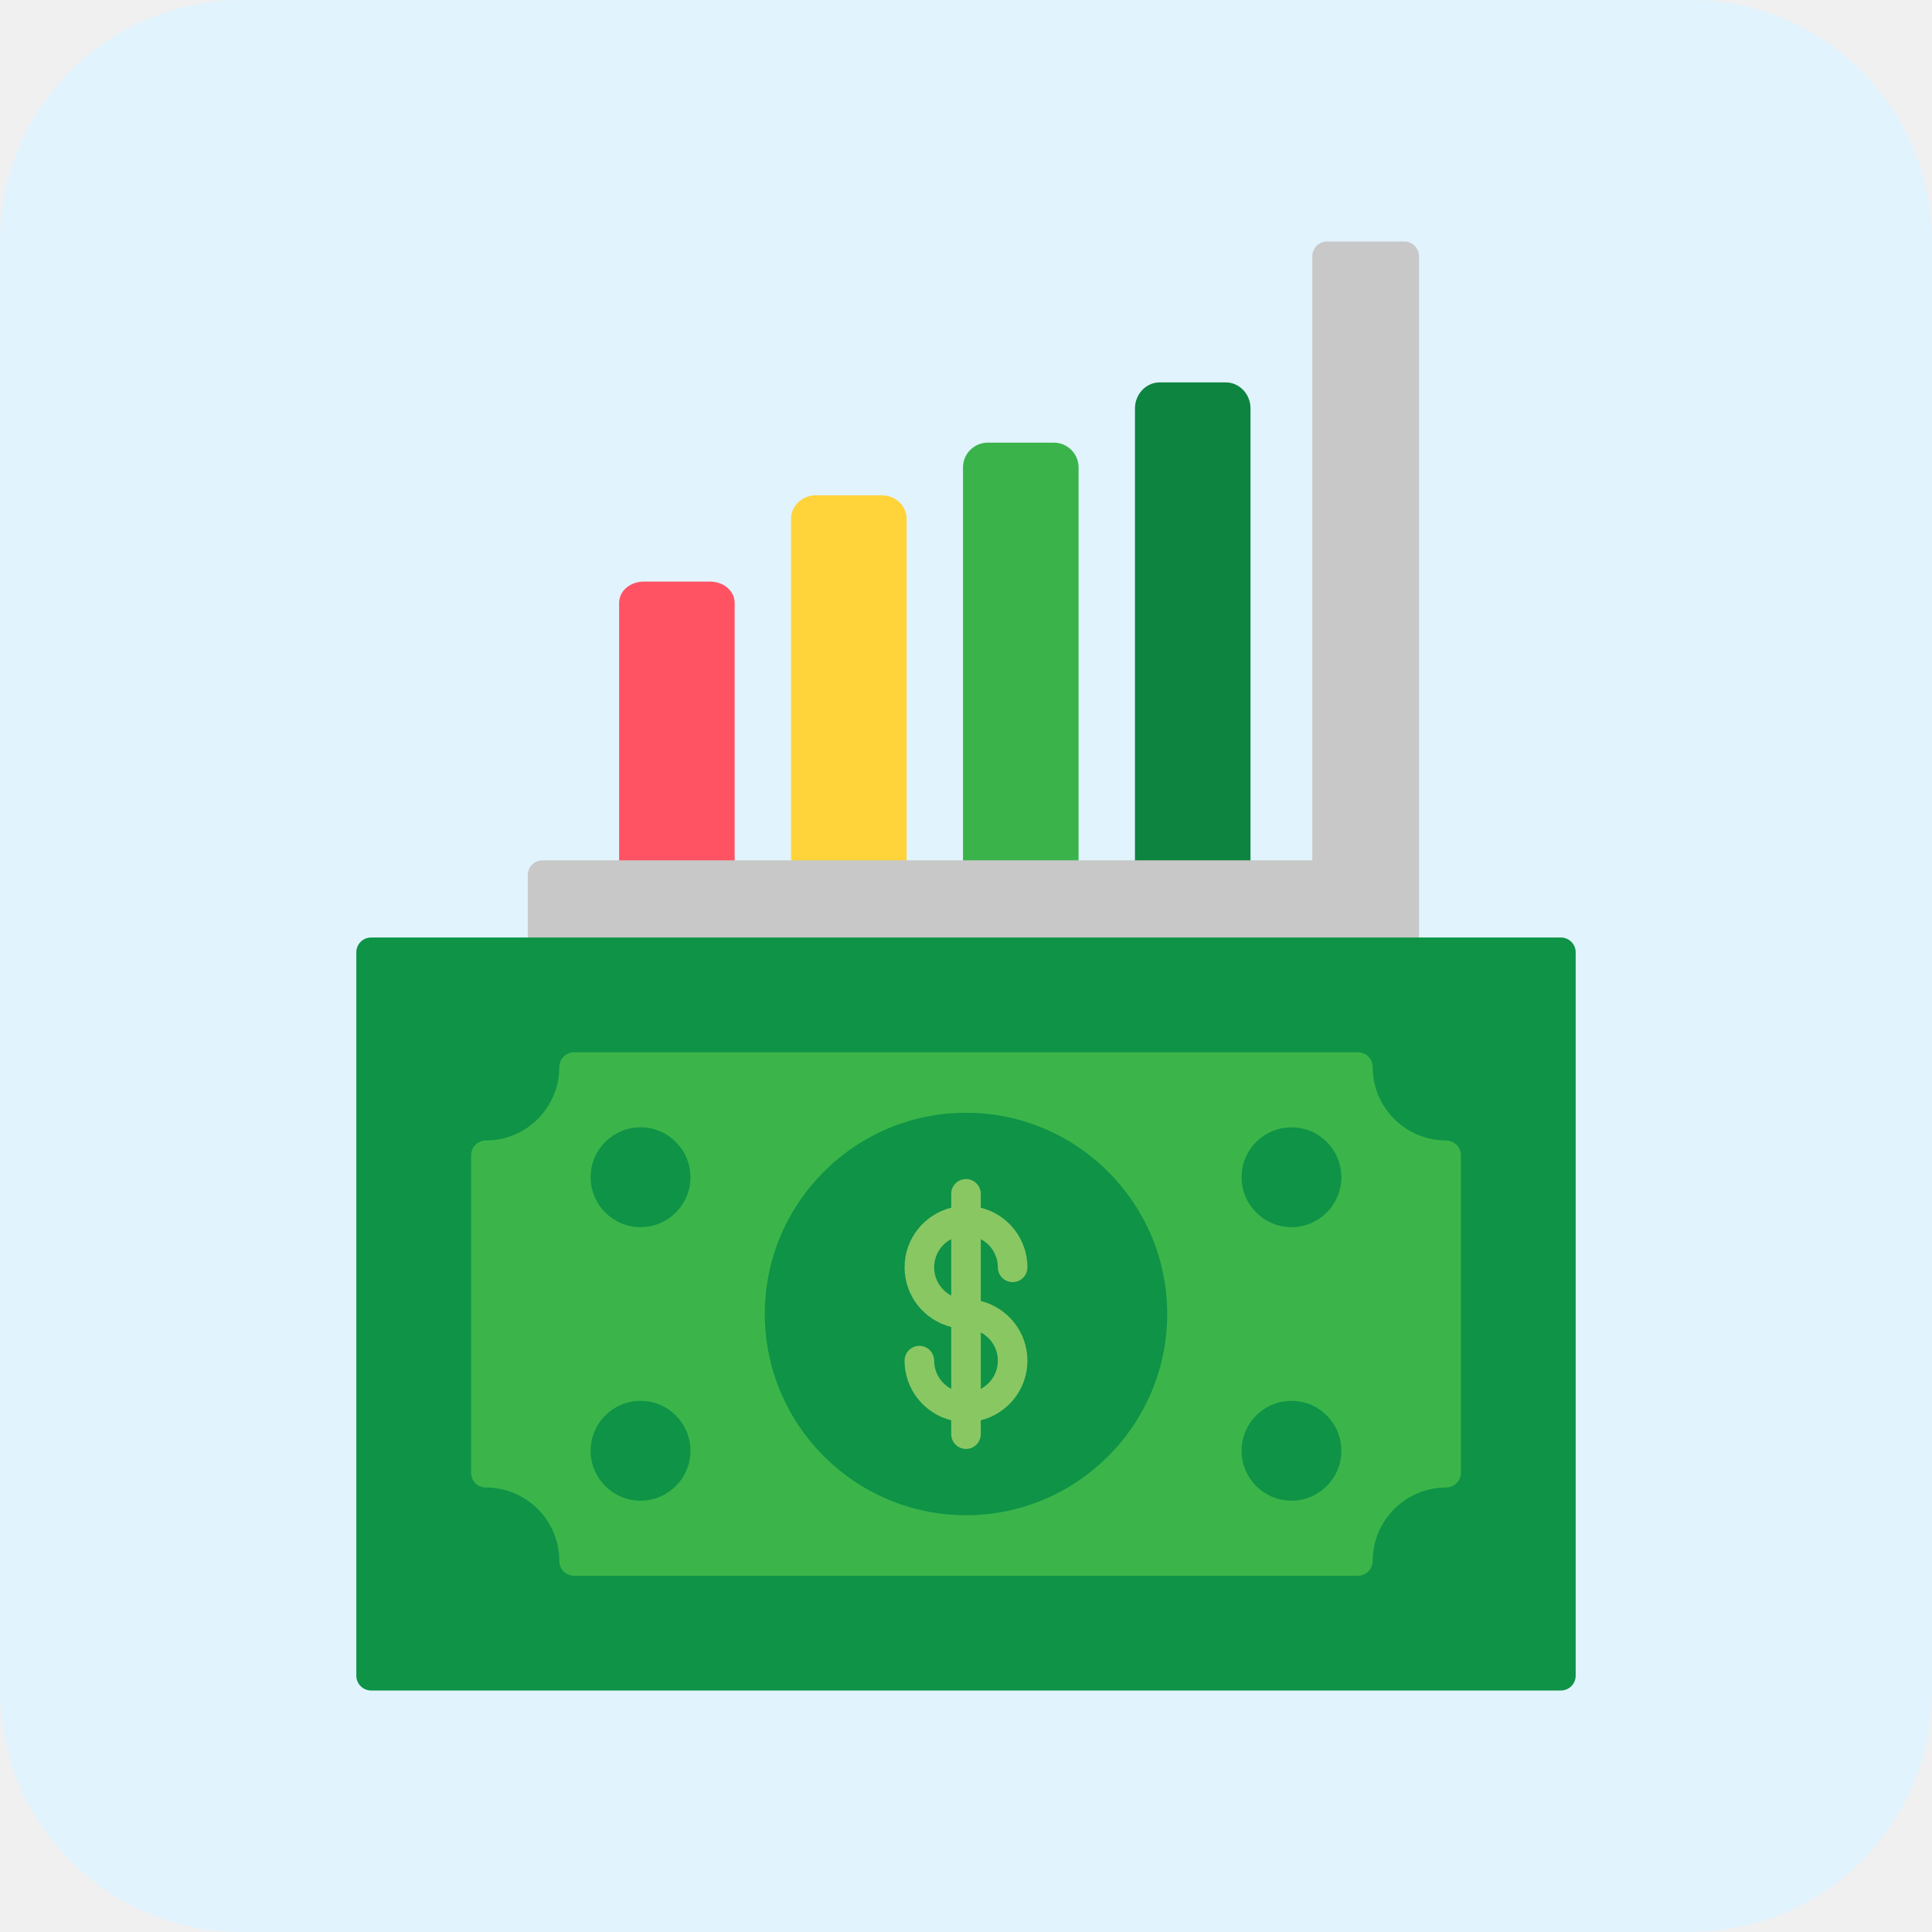
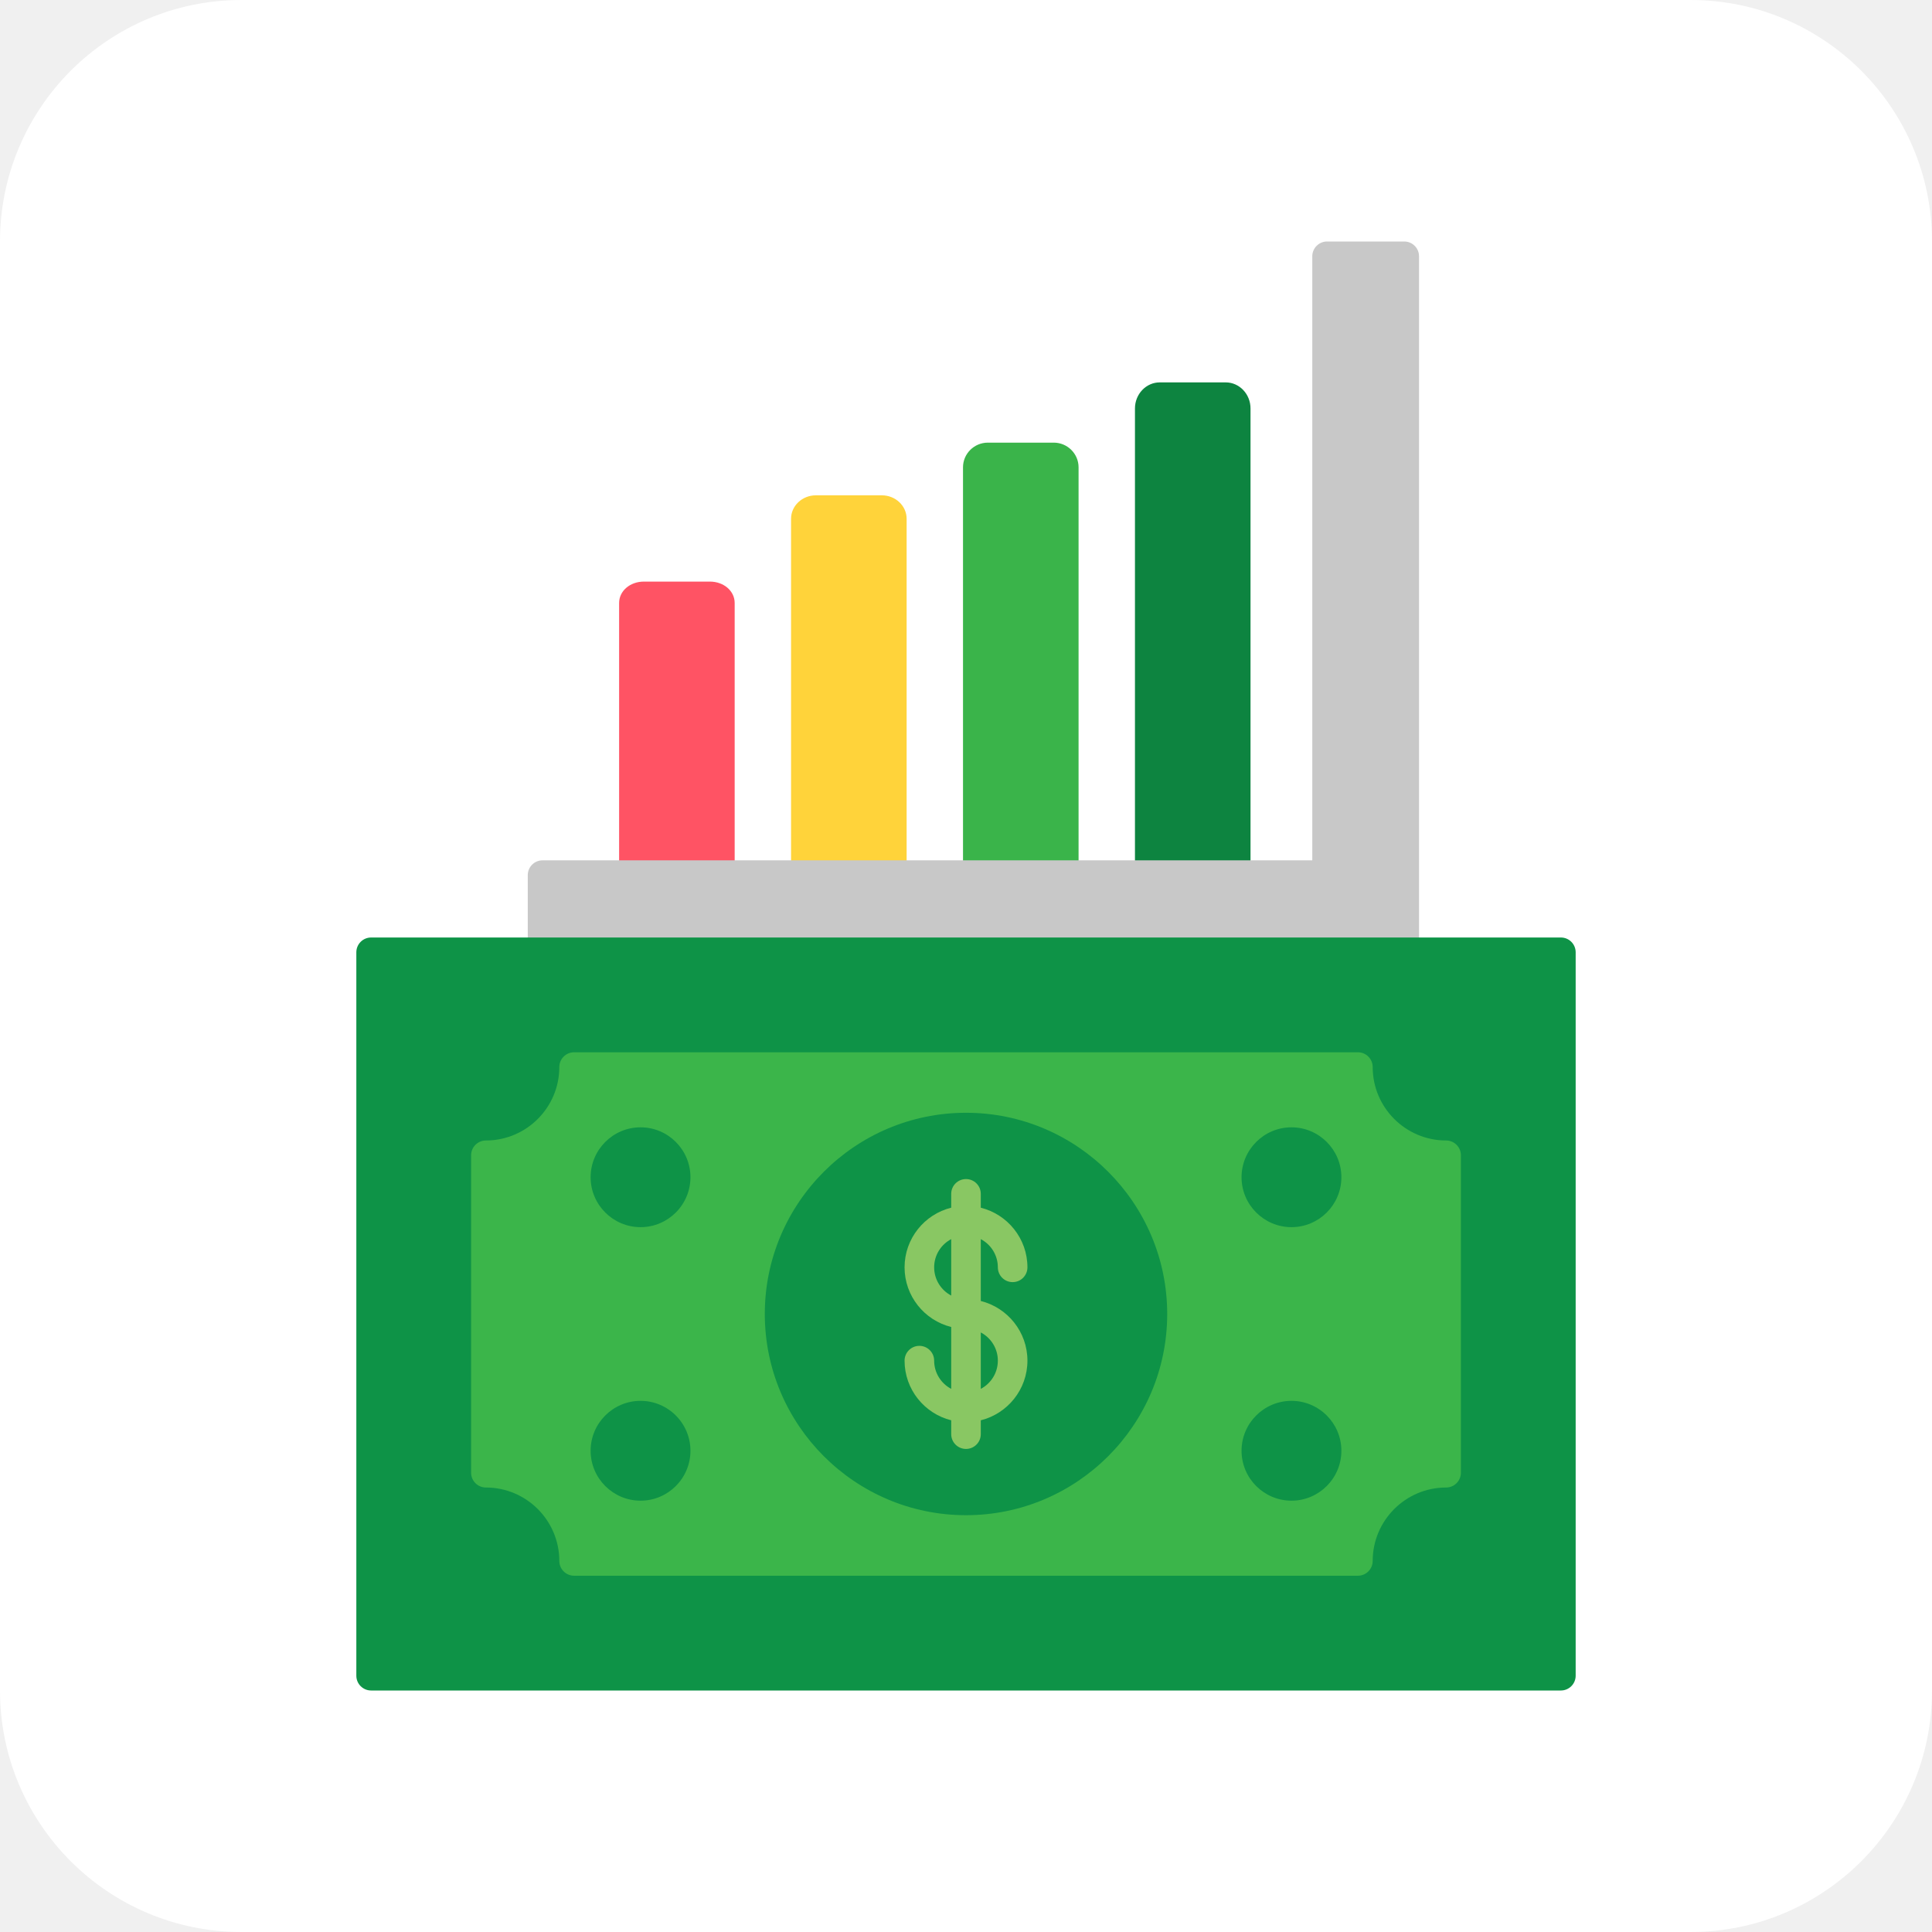
<svg xmlns="http://www.w3.org/2000/svg" width="64" height="64" viewBox="0 0 64 64" fill="none">
-   <rect width="64" height="64" rx="8" fill="#E1F3FD" />
+   <rect width="64" height="64" rx="8" fill="#fff" />
  <path fill-rule="evenodd" clip-rule="evenodd" d="M35.239 29.48H32.391C32.12 29.48 31.901 29.261 31.901 28.99V15.48C31.901 15.03 32.27 14.663 32.723 14.663H34.907C35.36 14.663 35.729 15.03 35.729 15.48V28.99C35.729 29.261 35.51 29.48 35.239 29.48Z" fill="#3AB44A" />
  <path fill-rule="evenodd" clip-rule="evenodd" d="M29.543 29.48H26.695C26.425 29.48 26.205 29.261 26.205 28.99V17.184C26.205 16.756 26.574 16.408 27.027 16.408H29.211C29.664 16.408 30.033 16.756 30.033 17.184V28.99C30.033 29.261 29.814 29.48 29.543 29.48Z" fill="#FFD33A" />
  <path fill-rule="evenodd" clip-rule="evenodd" d="M23.847 29.48H20.999C20.729 29.48 20.509 29.261 20.509 28.99V19.974C20.509 19.577 20.87 19.266 21.331 19.266H23.515C23.976 19.266 24.337 19.577 24.337 19.974V28.99C24.337 29.26 24.118 29.48 23.847 29.48Z" fill="#FF5364" />
  <path fill-rule="evenodd" clip-rule="evenodd" d="M40.935 29.48H38.087C37.816 29.48 37.597 29.261 37.597 28.99V13.531C37.597 13.054 37.966 12.667 38.419 12.667H40.603C41.056 12.667 41.425 13.054 41.425 13.531V28.99C41.425 29.261 41.206 29.48 40.935 29.48Z" fill="#0D8440" />
  <path fill-rule="evenodd" clip-rule="evenodd" d="M46.517 32.036H17.973C17.702 32.036 17.483 31.817 17.483 31.546V28.99C17.483 28.719 17.702 28.5 17.973 28.5H43.471V8.49C43.471 8.219 43.691 8 43.961 8H46.517C46.788 8 47.007 8.219 47.007 8.49V31.546C47.007 31.817 46.788 32.036 46.517 32.036Z" fill="#C8C8C8" />
  <path fill-rule="evenodd" clip-rule="evenodd" d="M51.706 56H12.294C12.023 56 11.804 55.781 11.804 55.51V31.546C11.804 31.275 12.023 31.056 12.294 31.056H51.706C51.977 31.056 52.196 31.275 52.196 31.546V55.51C52.196 55.781 51.976 56 51.706 56Z" fill="#0E9347" />
  <path fill-rule="evenodd" clip-rule="evenodd" d="M44.982 52.198H19.018C18.747 52.198 18.528 51.978 18.528 51.708C18.528 50.367 17.437 49.276 16.097 49.276C15.826 49.276 15.606 49.057 15.606 48.786V38.27C15.606 37.999 15.826 37.78 16.096 37.78C17.437 37.78 18.528 36.689 18.528 35.348C18.528 35.078 18.747 34.858 19.018 34.858H44.982C45.253 34.858 45.472 35.078 45.472 35.348C45.472 36.689 46.563 37.78 47.904 37.78C48.174 37.78 48.394 37.999 48.394 38.27V48.786C48.394 49.057 48.174 49.276 47.904 49.276C46.563 49.276 45.472 50.367 45.472 51.708C45.472 51.978 45.253 52.198 44.982 52.198Z" fill="#3BB54A" />
  <path fill-rule="evenodd" clip-rule="evenodd" d="M32 50.193C28.325 50.193 25.335 47.203 25.335 43.528C25.335 39.853 28.325 36.862 32 36.862C35.675 36.862 38.665 39.853 38.665 43.528C38.665 47.203 35.675 50.193 32 50.193Z" fill="#0E9347" />
  <path fill-rule="evenodd" clip-rule="evenodd" d="M31.51 47.049C30.624 46.829 29.965 46.027 29.965 45.073C29.965 44.803 30.184 44.583 30.455 44.583C30.725 44.583 30.945 44.803 30.945 45.073C30.945 45.478 31.174 45.831 31.51 46.008V43.958C30.624 43.738 29.965 42.936 29.965 41.982C29.965 41.029 30.623 40.226 31.51 40.006V39.548C31.51 39.277 31.729 39.058 32 39.058C32.271 39.058 32.49 39.277 32.49 39.548V40.007C33.376 40.227 34.035 41.029 34.035 41.982C34.035 42.253 33.816 42.472 33.545 42.472C33.275 42.472 33.055 42.253 33.055 41.982C33.055 41.577 32.826 41.224 32.49 41.048V43.097C33.377 43.318 34.035 44.12 34.035 45.073C34.035 46.027 33.376 46.829 32.49 47.049V47.508C32.49 47.778 32.271 47.998 32 47.998C31.729 47.998 31.51 47.778 31.51 47.508L31.51 47.049ZM32.49 46.008C32.826 45.831 33.055 45.478 33.055 45.073C33.055 44.668 32.826 44.316 32.49 44.139V46.008ZM31.51 41.048C31.174 41.224 30.945 41.577 30.945 41.982C30.945 42.387 31.174 42.74 31.51 42.917V41.048Z" fill="#89C763" />
  <path fill-rule="evenodd" clip-rule="evenodd" d="M42.782 40.651C41.87 40.651 41.128 39.909 41.128 38.998C41.128 38.086 41.87 37.344 42.782 37.344C43.693 37.344 44.435 38.086 44.435 38.998C44.435 39.909 43.693 40.651 42.782 40.651Z" fill="#0E9347" />
  <path fill-rule="evenodd" clip-rule="evenodd" d="M21.219 40.651C20.307 40.651 19.565 39.909 19.565 38.998C19.565 38.086 20.307 37.344 21.219 37.344C22.131 37.344 22.872 38.086 22.872 38.998C22.872 39.909 22.131 40.651 21.219 40.651Z" fill="#0E9347" />
  <path fill-rule="evenodd" clip-rule="evenodd" d="M42.782 49.712C41.87 49.712 41.128 48.97 41.128 48.058C41.128 47.147 41.87 46.405 42.782 46.405C43.693 46.405 44.435 47.147 44.435 48.058C44.435 48.97 43.693 49.712 42.782 49.712Z" fill="#0E9347" />
  <path fill-rule="evenodd" clip-rule="evenodd" d="M21.219 49.712C20.307 49.712 19.565 48.97 19.565 48.058C19.565 47.147 20.307 46.405 21.219 46.405C22.131 46.405 22.872 47.147 22.872 48.058C22.872 48.97 22.131 49.712 21.219 49.712Z" fill="#0E9347" />
</svg>
